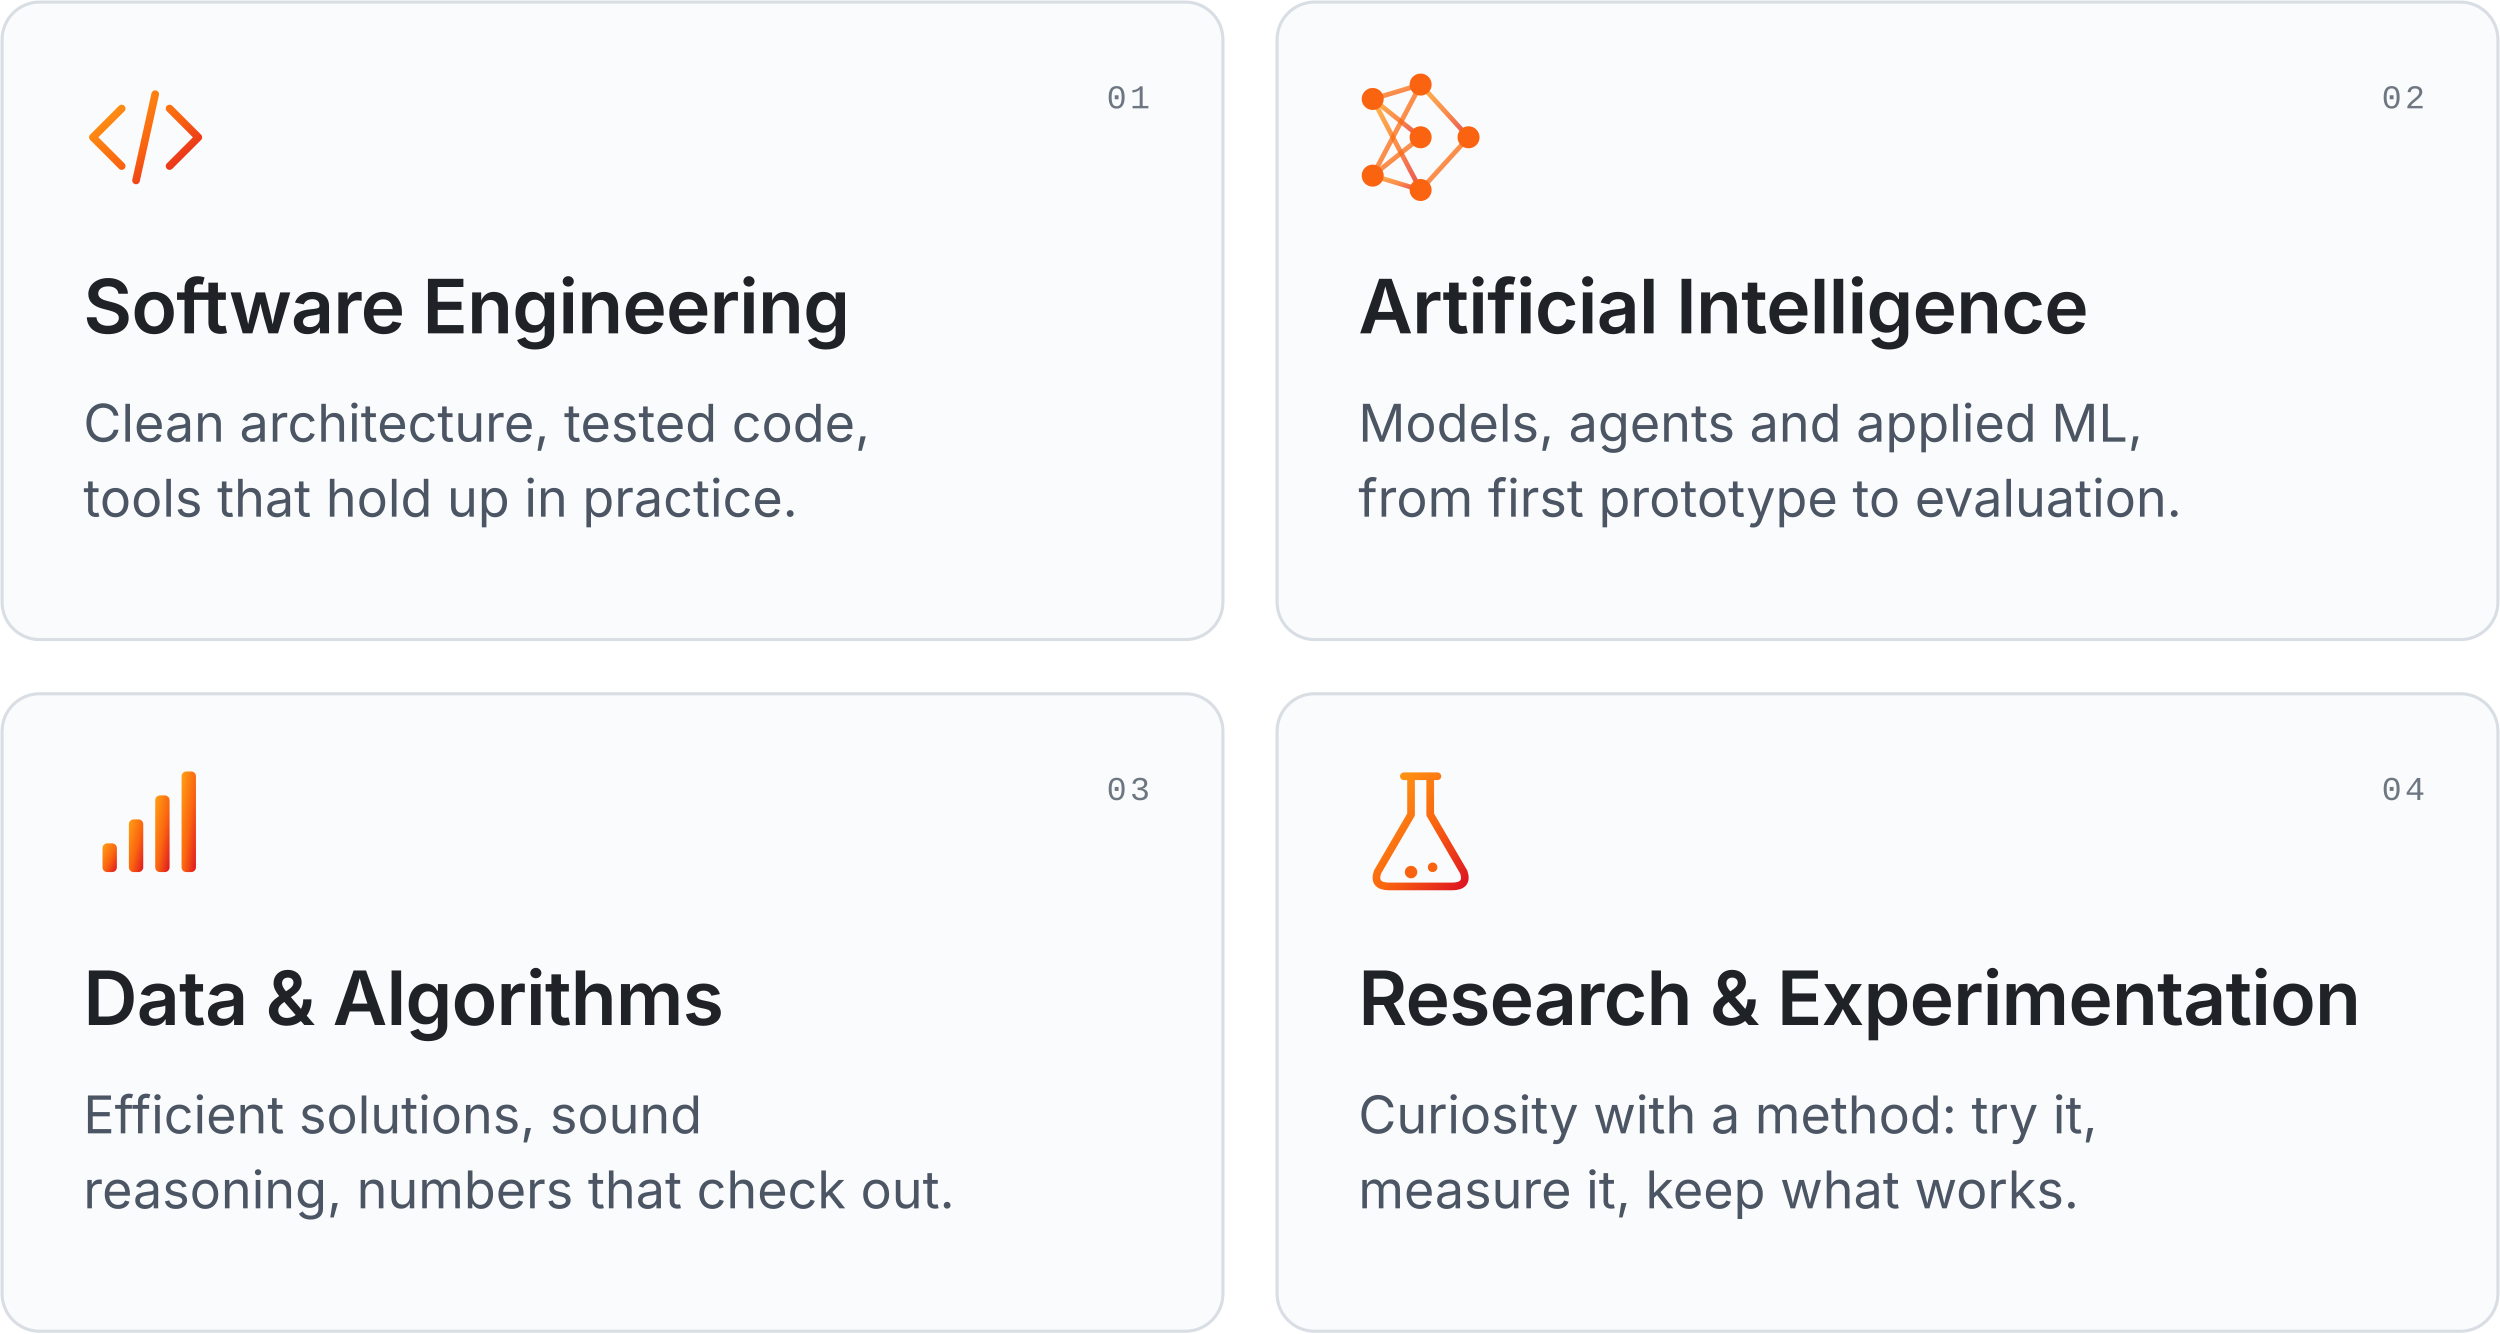
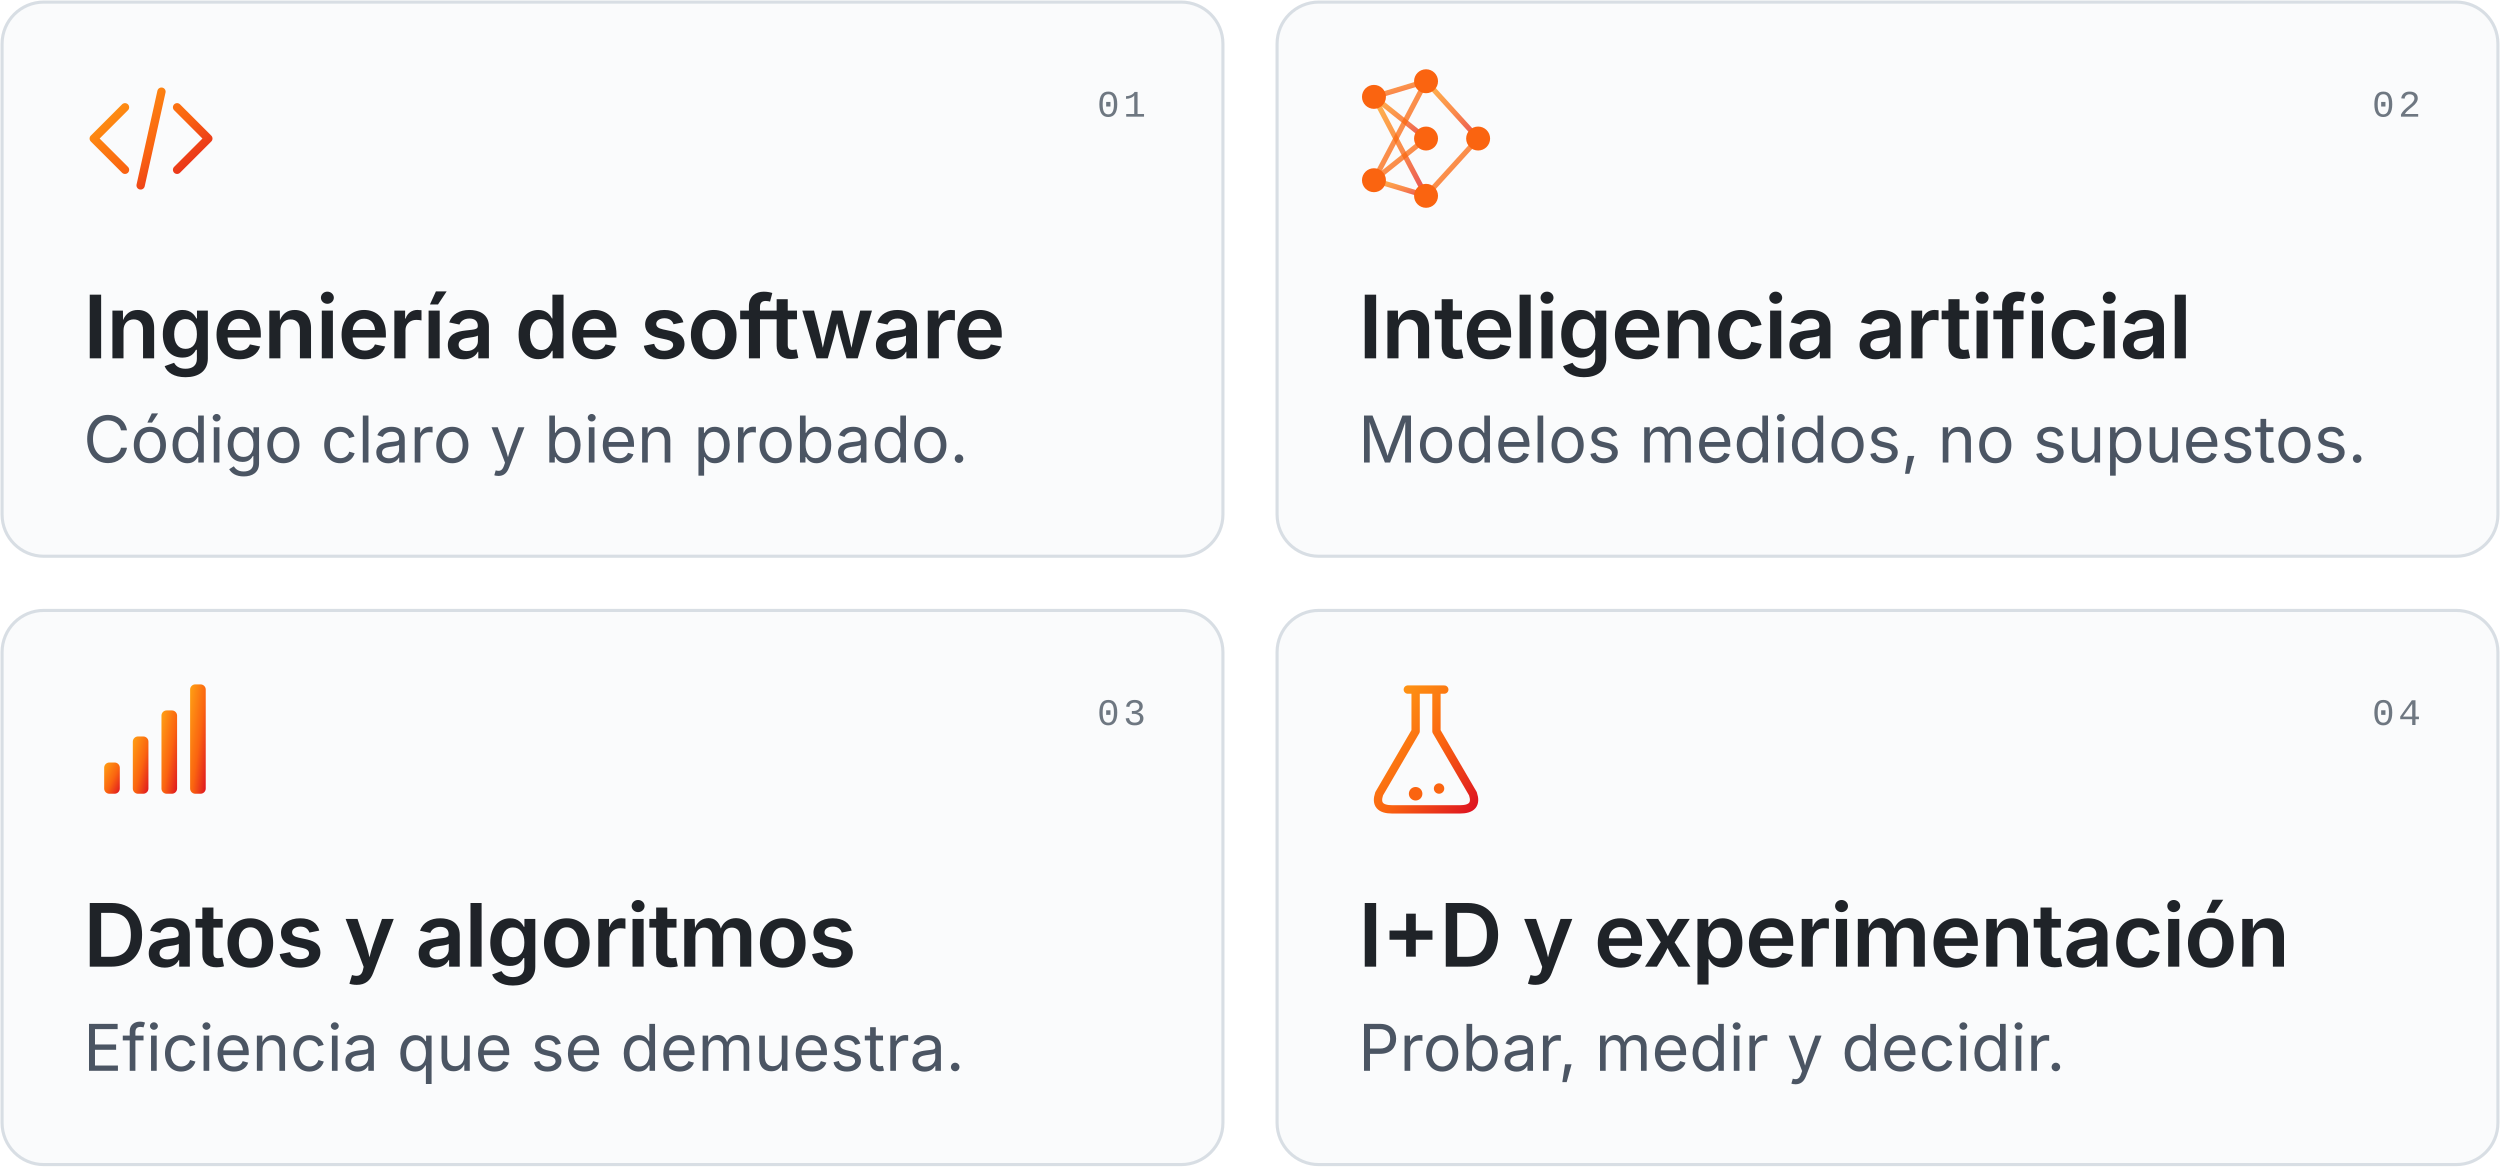
- <svg xmlns="http://www.w3.org/2000/svg" width="1200" height="640" viewBox="0 0 1200 640" role="img" aria-label="Focus areas: Software Engineering, Artificial Intelligence, Data and Algorithms, Research and Experimentation.">
+ <svg xmlns="http://www.w3.org/2000/svg" width="1200" height="560" viewBox="0 0 1200 560" role="img" aria-label="Áreas: ingeniería de software, inteligencia artificial, datos y algoritmos, I+D y experimentación.">
  <style>.s{font-family:Inter, -apple-system, BlinkMacSystemFont, 'Segoe UI', 'Helvetica Neue', Helvetica, Arial, sans-serif}.m{font-family:'JetBrains Mono', ui-monospace, SFMono-Regular, 'SF Mono', Menlo, Consolas, 'Liberation Mono', monospace}</style>
  <defs>
    <linearGradient id="ic" x1="0" y1="0" x2="1" y2="1">
      <stop offset="0" stop-color="#FFA114" />
      <stop offset=".55" stop-color="#FA6410" />
      <stop offset="1" stop-color="#DE1421" />
    </linearGradient>
  </defs>
-   <rect x="1.0" y="1.0" width="586.0" height="306.0" rx="18" fill="#FAFBFC" stroke="#D8DEE4" stroke-width="1.5" />
-   <text class="m" x="552.0" y="52.0" font-size="16" font-weight="500" fill="#6E7781" text-anchor="end" letter-spacing="1.60">01</text>
-   <g transform="translate(40.0 36.0) scale(1.15)">
+   <rect x="1.0" y="1.0" width="586.0" height="266.0" rx="20" fill="#FAFBFC" stroke="#D8DEE4" stroke-width="1.5" />
+   <text class="m" x="550.0" y="56.0" font-size="18" font-weight="500" fill="#6E7781" text-anchor="end" letter-spacing="1.80">01</text>
+   <g transform="translate(40.0 34.0) scale(1.25)">
    <path d="M 16 14 L 4 26 L 16 38 M 36 14 L 48 26 L 36 38 M 30 8 L 22 44" fill="none" stroke="url(#ic)" stroke-linecap="round" stroke-linejoin="round" stroke-width="3.2" />
  </g>
-   <text class="s" x="40.0" y="160.0" font-size="36" font-weight="600" fill="#1F2328" letter-spacing="-0.36">Software Engineering</text>
-   <text class="s" x="40.0" y="212.0" font-size="25" font-weight="400" fill="#4B5563">Clean architecture, tested code,</text>
-   <text class="s" x="40.0" y="248.0" font-size="25" font-weight="400" fill="#4B5563">tools that hold up in practice.</text>
-   <rect x="613.0" y="1.0" width="586.0" height="306.0" rx="18" fill="#FAFBFC" stroke="#D8DEE4" stroke-width="1.5" />
-   <text class="m" x="1164.0" y="52.0" font-size="16" font-weight="500" fill="#6E7781" text-anchor="end" letter-spacing="1.60">02</text>
-   <g transform="translate(652.0 36.0) scale(1.15)">
+   <text class="s" x="40.0" y="172.0" font-size="42" font-weight="600" fill="#1F2328" letter-spacing="-0.50">Ingeniería de software</text>
+   <text class="s" x="40.0" y="222.0" font-size="31" font-weight="400" fill="#4B5563">Código claro y bien probado.</text>
+   <rect x="613.0" y="1.0" width="586.0" height="266.0" rx="20" fill="#FAFBFC" stroke="#D8DEE4" stroke-width="1.5" />
+   <text class="m" x="1162.0" y="56.0" font-size="18" font-weight="500" fill="#6E7781" text-anchor="end" letter-spacing="1.80">02</text>
+   <g transform="translate(652.0 34.0) scale(1.25)">
    <line x1="6" y1="10" x2="26" y2="4" fill="none" stroke="url(#ic)" stroke-linecap="round" stroke-linejoin="round" stroke-width="2" opacity=".75" />
    <line x1="6" y1="10" x2="26" y2="26" fill="none" stroke="url(#ic)" stroke-linecap="round" stroke-linejoin="round" stroke-width="2" opacity=".75" />
    <line x1="6" y1="10" x2="26" y2="48" fill="none" stroke="url(#ic)" stroke-linecap="round" stroke-linejoin="round" stroke-width="2" opacity=".75" />
    <line x1="6" y1="42" x2="26" y2="4" fill="none" stroke="url(#ic)" stroke-linecap="round" stroke-linejoin="round" stroke-width="2" opacity=".75" />
    <line x1="6" y1="42" x2="26" y2="26" fill="none" stroke="url(#ic)" stroke-linecap="round" stroke-linejoin="round" stroke-width="2" opacity=".75" />
    <line x1="6" y1="42" x2="26" y2="48" fill="none" stroke="url(#ic)" stroke-linecap="round" stroke-linejoin="round" stroke-width="2" opacity=".75" />
    <line x1="26" y1="4" x2="46" y2="26" fill="none" stroke="url(#ic)" stroke-linecap="round" stroke-linejoin="round" stroke-width="2" opacity=".75" />
    <line x1="26" y1="26" x2="46" y2="26" fill="none" stroke="url(#ic)" stroke-linecap="round" stroke-linejoin="round" stroke-width="2" opacity=".75" />
    <line x1="26" y1="48" x2="46" y2="26" fill="none" stroke="url(#ic)" stroke-linecap="round" stroke-linejoin="round" stroke-width="2" opacity=".75" />
    <circle cx="6" cy="10" r="4.6" fill="#FA6410" />
    <circle cx="6" cy="42" r="4.6" fill="#FA6410" />
    <circle cx="26" cy="4" r="4.6" fill="#FA6410" />
    <circle cx="26" cy="26" r="4.6" fill="#FA6410" />
    <circle cx="26" cy="48" r="4.6" fill="#FA6410" />
    <circle cx="46" cy="26" r="4.6" fill="#FA6410" />
  </g>
-   <text class="s" x="652.0" y="160.0" font-size="36" font-weight="600" fill="#1F2328" letter-spacing="-0.36">Artificial Intelligence</text>
-   <text class="s" x="652.0" y="212.0" font-size="25" font-weight="400" fill="#4B5563">Models, agents and applied ML,</text>
-   <text class="s" x="652.0" y="248.0" font-size="25" font-weight="400" fill="#4B5563">from first prototype to evaluation.</text>
-   <rect x="1.0" y="333.0" width="586.0" height="306.0" rx="18" fill="#FAFBFC" stroke="#D8DEE4" stroke-width="1.5" />
-   <text class="m" x="552.0" y="384.0" font-size="16" font-weight="500" fill="#6E7781" text-anchor="end" letter-spacing="1.60">03</text>
-   <g transform="translate(40.0 368.0) scale(1.15)">
+   <text class="s" x="652.0" y="172.0" font-size="42" font-weight="600" fill="#1F2328" letter-spacing="-0.50">Inteligencia artificial</text>
+   <text class="s" x="652.0" y="222.0" font-size="31" font-weight="400" fill="#4B5563">Modelos medidos, no supuestos.</text>
+   <rect x="1.0" y="293.0" width="586.0" height="266.0" rx="20" fill="#FAFBFC" stroke="#D8DEE4" stroke-width="1.5" />
+   <text class="m" x="550.0" y="348.0" font-size="18" font-weight="500" fill="#6E7781" text-anchor="end" letter-spacing="1.80">03</text>
+   <g transform="translate(40.0 326.0) scale(1.25)">
    <path d="M 4 48 H 50" fill="none" stroke="url(#ic)" stroke-linecap="round" stroke-linejoin="round" stroke-width="3.2" />
    <rect x="8" y="32" width="6" height="12" rx="2" fill="url(#ic)" />
    <rect x="19" y="22" width="6" height="22" rx="2" fill="url(#ic)" />
    <rect x="30" y="12" width="6" height="32" rx="2" fill="url(#ic)" />
    <rect x="41" y="2" width="6" height="42" rx="2" fill="url(#ic)" />
  </g>
-   <text class="s" x="40.0" y="492.0" font-size="36" font-weight="600" fill="#1F2328" letter-spacing="-0.36">Data &amp; Algorithms</text>
-   <text class="s" x="40.0" y="544.0" font-size="25" font-weight="400" fill="#4B5563">Efficient solutions, sound</text>
-   <text class="s" x="40.0" y="580.0" font-size="25" font-weight="400" fill="#4B5563">reasoning, numbers that check out.</text>
-   <rect x="613.0" y="333.0" width="586.0" height="306.0" rx="18" fill="#FAFBFC" stroke="#D8DEE4" stroke-width="1.5" />
-   <text class="m" x="1164.0" y="384.0" font-size="16" font-weight="500" fill="#6E7781" text-anchor="end" letter-spacing="1.60">04</text>
-   <g transform="translate(652.0 368.0) scale(1.15)">
+   <text class="s" x="40.0" y="464.0" font-size="42" font-weight="600" fill="#1F2328" letter-spacing="-0.50">Datos y algoritmos</text>
+   <text class="s" x="40.0" y="514.0" font-size="31" font-weight="400" fill="#4B5563">Eficiencia que se demuestra.</text>
+   <rect x="613.0" y="293.0" width="586.0" height="266.0" rx="20" fill="#FAFBFC" stroke="#D8DEE4" stroke-width="1.5" />
+   <text class="m" x="1162.0" y="348.0" font-size="18" font-weight="500" fill="#6E7781" text-anchor="end" letter-spacing="1.80">04</text>
+   <g transform="translate(652.0 326.0) scale(1.25)">
    <path d="M 19 4 H 33 M 22 4 V 20 L 8 44 Q 6 50 13 50 H 39 Q 46 50 44 44 L 30 20 V 4" fill="none" stroke="url(#ic)" stroke-linecap="round" stroke-linejoin="round" stroke-width="3.2" />
    <path d="M 13 38 H 39" fill="none" stroke="url(#ic)" stroke-linecap="round" stroke-linejoin="round" stroke-width="2.4" />
    <circle cx="22" cy="44" r="2.6" fill="#FA6410" />
    <circle cx="31" cy="42" r="2" fill="#FA6410" />
  </g>
-   <text class="s" x="652.0" y="492.0" font-size="36" font-weight="600" fill="#1F2328" letter-spacing="-0.36">Research &amp; Experimentation</text>
-   <text class="s" x="652.0" y="544.0" font-size="25" font-weight="400" fill="#4B5563">Curiosity with a method: try it,</text>
-   <text class="s" x="652.0" y="580.0" font-size="25" font-weight="400" fill="#4B5563">measure it, keep what works.</text>
+   <text class="s" x="652.0" y="464.0" font-size="42" font-weight="600" fill="#1F2328" letter-spacing="-0.50">I+D y experimentación</text>
+   <text class="s" x="652.0" y="514.0" font-size="31" font-weight="400" fill="#4B5563">Probar, medir y decidir.</text>
</svg>
